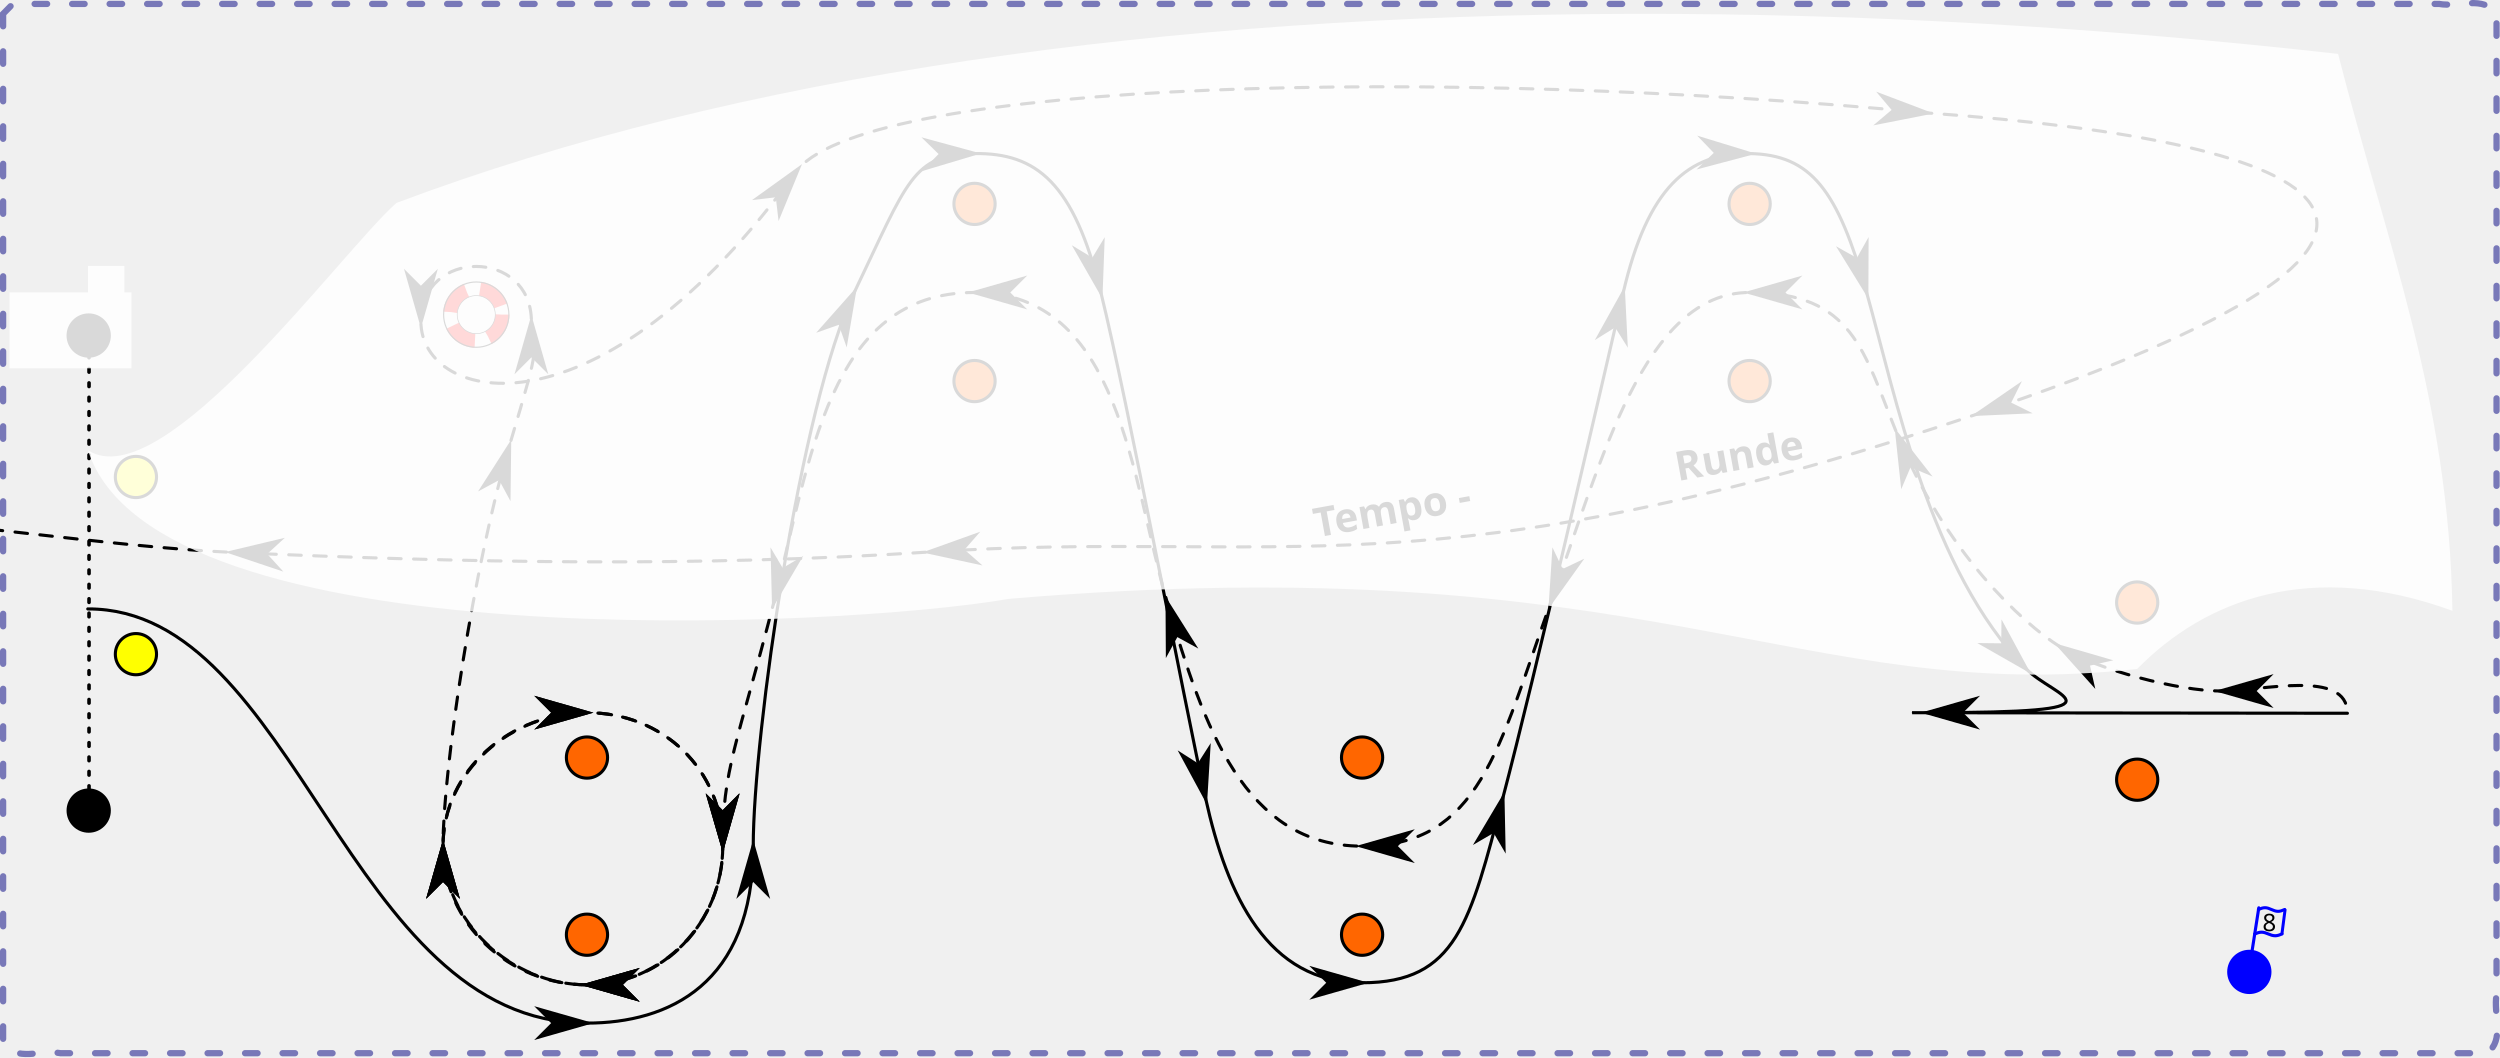
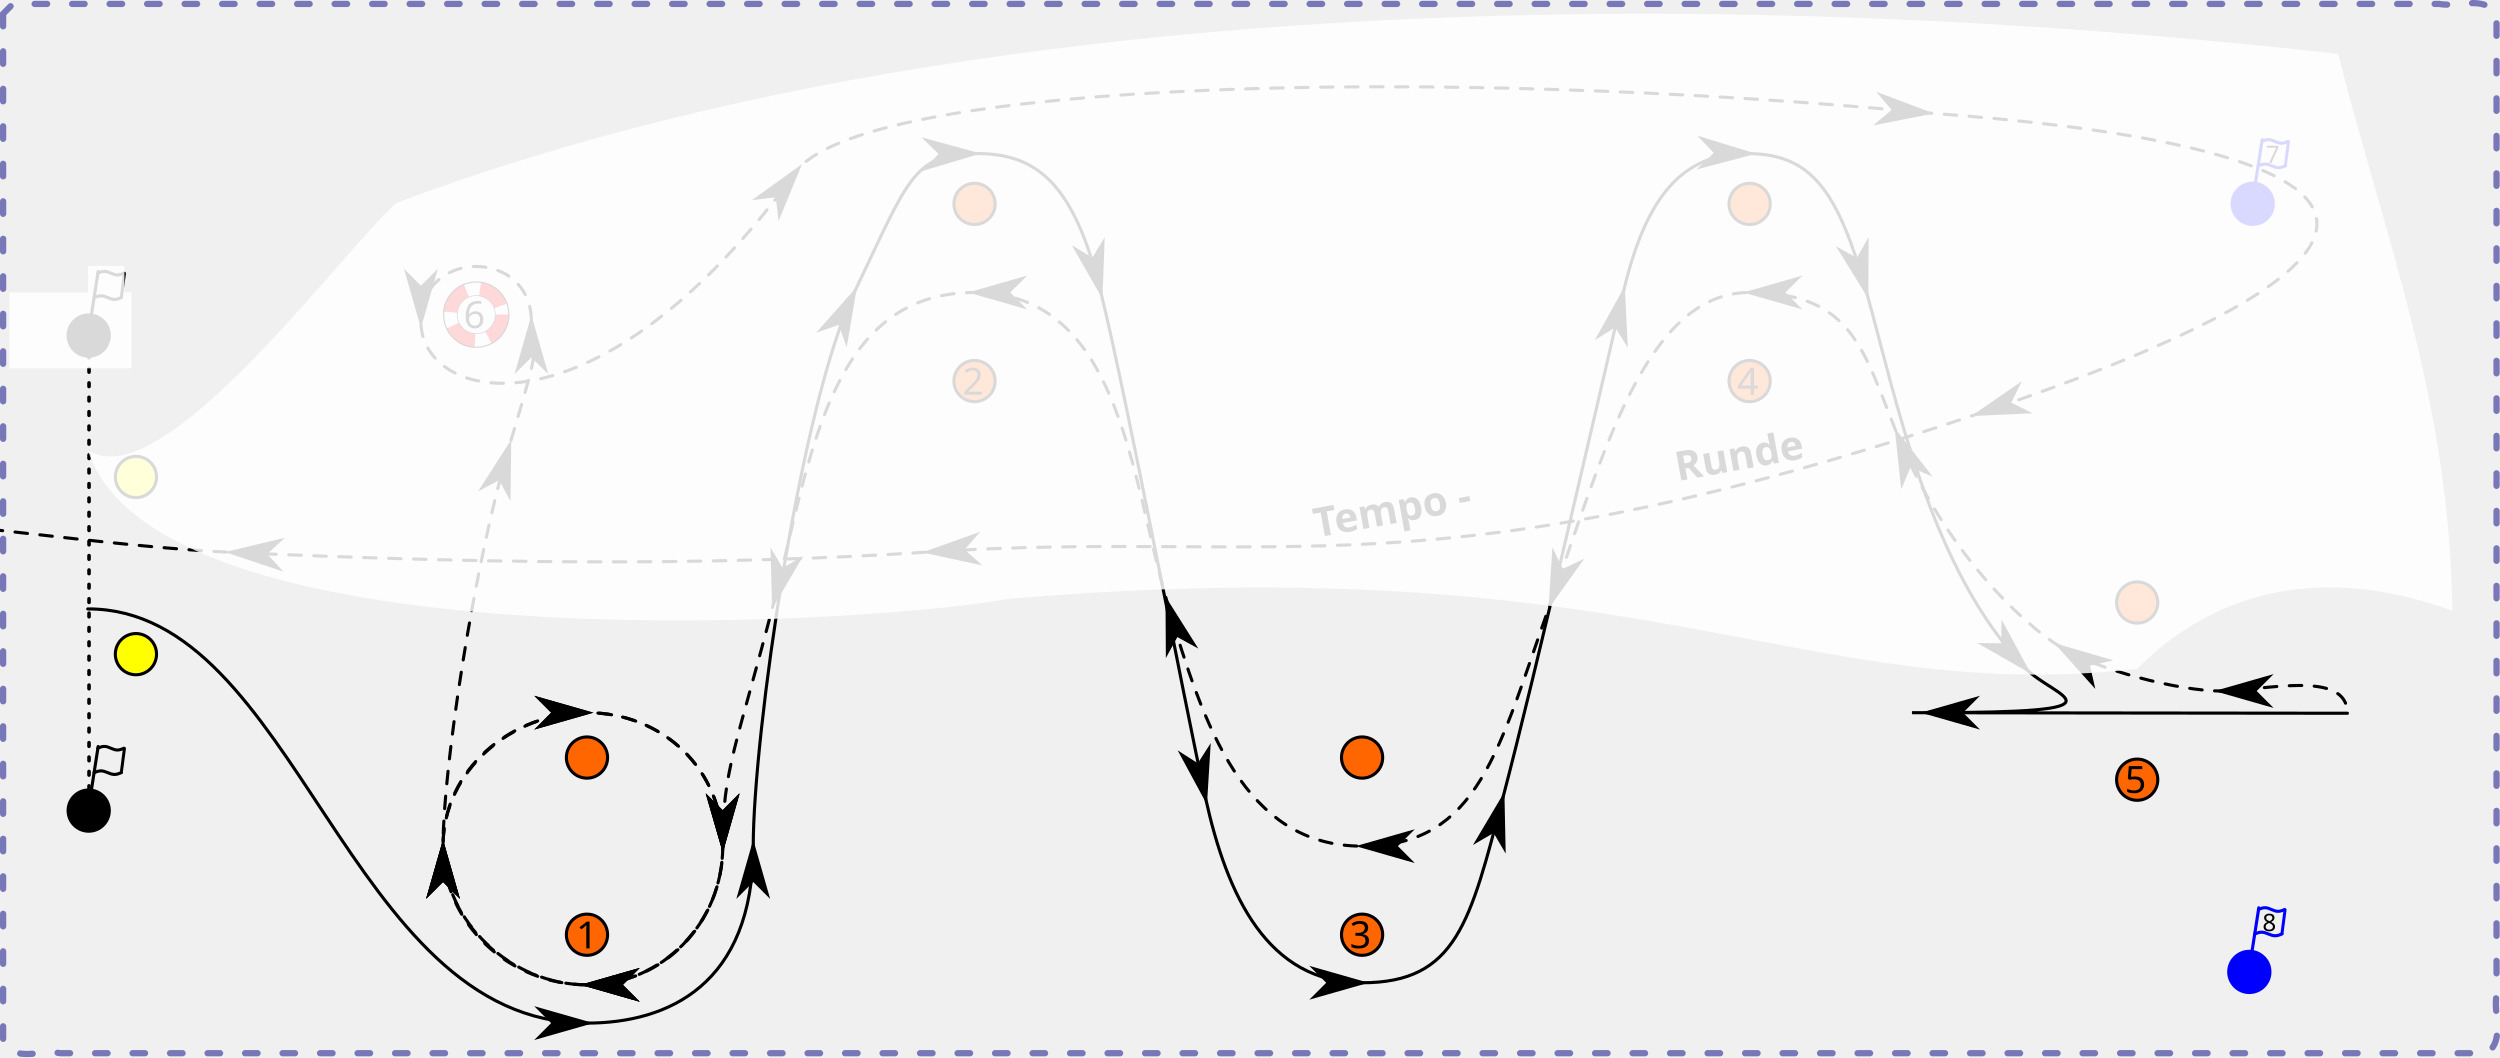
<svg xmlns="http://www.w3.org/2000/svg" version="1.0" id="svg3641" height="360.829" width="853.326" style="enable-background:new" xml:space="preserve">
  <defs id="arrows">
    <marker id="RazorWire" refX="0" refY="0" orient="auto" style="overflow:visible">
      <path id="path5527" style="fill:#34ff00;fill-opacity:1;fill-rule:evenodd;stroke:#34ff00;stroke-width:0.085pt;stroke-opacity:1" d="M 0.019,-0.632 V 0.595 L -6.621,2.568 H 9.113 L 2.979,0.595 V -0.632 L 9.166,-2.472 H -6.594 Z" />
    </marker>
    <marker orient="auto" refY="0" refX="0" id="Scissors" style="overflow:visible">
      <path id="schere" d="M 9.696,-3.847 C 8.661,-5.095 6.794,-5.052 5.4,-4.515 l -8.76,3.283 c -2.548,-1.394 -5.065,-0.995 -5.065,-1.673 0,-0.53 0.487,-0.414 0.414,-1.795 -0.07,-1.326 -1.454,-2.307 -2.763,-2.22 -1.309,-0.008 -2.666,0.995 -2.678,2.379 -0.098,1.393 1.074,2.688 2.461,2.779 1.624,0.242 4.499,-0.742 5.848,1.676 C -6.148,1.766 -7.931,1.771 -9.543,1.679 -10.882,1.602 -12.489,1.985 -13.128,3.301 c -0.617,1.261 -0.012,3.056 1.405,3.442 1.43,0.525 3.393,-0.138 3.733,-1.782 0.262,-1.267 -0.635,-1.862 -0.291,-2.322 0.26,-0.347 1.91,-0.146 4.85,-1.466 L 6.055,4.515 C 7.253,4.85 8.718,4.839 9.78,3.66 L -0.055,-0.057 Z M -9.832,-5.874 c 1.381,0.771 1.268,2.862 -0.167,3.268 -1.298,0.452 -2.956,-0.81 -2.542,-2.216 0.242,-1.154 1.764,-1.579 2.709,-1.052 z m 0.06,8.552 c 1.441,0.532 1.196,2.97 -0.269,3.298 -0.972,0.337 -2.361,-0.148 -2.459,-1.293 -0.189,-1.392 1.446,-2.65 2.728,-2.005 z" style="fill:#34ff00;fill-opacity:1;stroke:#34ff00;stroke-width:1.067;stroke-opacity:1" />
    </marker>
    <marker orient="auto" refY="0" refX="0" id="Legs" style="overflow:visible">
      <g id="g5494" transform="scale(-0.7)" style="fill:#34ff00;fill-opacity:1;stroke:#34ff00;stroke-opacity:1">
        <g id="g5496" transform="matrix(0,-1,-1,0,22.0892,22.73484)" style="fill:#34ff00;fill-opacity:1;stroke:#34ff00;stroke-opacity:1">
          <path id="path5498" d="m 22.636,22.054 c -7.371,5.036 -2.618,7.047 -6.23,14.339" style="fill:#34ff00;fill-opacity:1;fill-rule:evenodd;stroke:#34ff00;stroke-width:1.067pt;stroke-opacity:1" />
          <path id="path5500" d="m 22.825,21.918 c -1.451,8.904 3.772,9.355 4.805,14.747" style="fill:#34ff00;fill-opacity:1;fill-rule:evenodd;stroke:#34ff00;stroke-width:1.067pt;stroke-opacity:1" />
        </g>
        <path id="path5502" d="m -15.029,-7.181 -0.984,4.313 4.227,-1.305 z" style="fill:#34ff00;fill-opacity:1;fill-rule:evenodd;stroke:#34ff00;stroke-width:1.067pt;stroke-opacity:1" />
        <path id="path5504" d="m -16.23,4.861 1.999,3.946 2.418,-3.704 z" style="fill:#34ff00;fill-opacity:1;fill-rule:evenodd;stroke:#34ff00;stroke-width:1.067pt;stroke-opacity:1" />
      </g>
    </marker>
    <linearGradient id="linearGradient5477">
      <stop style="stop-color:#57e307;stop-opacity:1;" offset="0" id="stop5479" />
    </linearGradient>
    <marker style="overflow:visible" id="Arrow1Lend" refX="0" refY="0" orient="auto">
      <path style="fill-rule:evenodd;stroke:#000000;stroke-width:0.853pt;marker-start:none" d="M -10.667,0 -14.933,4.267 0,0 -14.933,-4.267 Z" id="path3104" />
    </marker>
    <marker style="overflow:visible" id="Arrow1Lstart" refX="0" refY="0" orient="auto">
      <path style="fill-rule:evenodd;stroke:#000000;stroke-width:0.853pt;marker-start:none" d="M 10.667,0 14.933,-4.267 0,0 14.933,4.267 Z" id="path3282" />
    </marker>
    <marker style="overflow:visible" id="Arrow1Lstart-7" refX="0" refY="0" orient="auto">
      <path style="fill-rule:evenodd;stroke:#000000;stroke-width:0.853pt;marker-start:none" d="M 10.667,0 14.933,-4.267 0,0 14.933,4.267 Z" id="path3282-4" />
    </marker>
    <marker style="overflow:visible" id="Arrow1Lend-6" refX="0" refY="0" orient="auto">
      <path style="fill-rule:evenodd;stroke:#000000;stroke-width:0.853pt;marker-start:none" d="M -10.667,0 -14.933,4.267 0,0 -14.933,-4.267 Z" id="path3104-0" />
    </marker>
  </defs>
  <g transform="translate(-215.4445,-435.3955)" style="display:inline" id="Parcours">
    <defs id="defs2076" />
    <g id="g1" />
    <g id="layer6" style="display:inline">
      <g transform="translate(18.94796,85.04597)" id="Zeitnahme" style="display:inline">
        <g id="g13156" transform="translate(-177.6378,-94.48819)">
          <path style="fill:#000000;fill-opacity:1;stroke:#000000;stroke-width:1.762" d="m 411.087,559.37 c 0,-3.685 -2.986,-6.678 -6.678,-6.678 -3.683,0 -6.678,2.987 -6.678,6.678 0,3.685 2.987,6.678 6.678,6.678 3.685,0 6.678,-2.987 6.678,-6.678 z" id="path13158" />
        </g>
        <g id="g13172" transform="translate(-177.6378,67.66194)">
          <path style="fill:#000000;fill-opacity:1;stroke:#000000;stroke-width:1.762" d="m 411.087,559.37 c 0,-3.685 -2.986,-6.678 -6.678,-6.678 -3.683,0 -6.678,2.987 -6.678,6.678 0,3.685 2.987,6.678 6.678,6.678 3.685,0 6.678,-2.987 6.678,-6.678 z" id="path13174" />
        </g>
        <path style="fill:none;stroke:#000000;stroke-width:1.228;stroke-linecap:round;stroke-linejoin:miter;stroke-miterlimit:4;stroke-dasharray:1.228, 3.684;stroke-dashoffset:0;stroke-opacity:1" d="m 226.886,466.315 c 0,23.379 0,46.759 0,70.138 0,19.991 0,67.885 0,87.271" id="path14169" />
      </g>
      <g transform="translate(113.4362,157.2769)" id="Tor1" style="display:inline;fill:#ff6600">
        <path style="fill:#ff6600;stroke:#000000;stroke-width:1.056" d="m 309.393,536.693 c 0,-3.883 -3.149,-7.032 -7.031,-7.032 -3.881,0 -7.031,3.148 -7.031,7.032 0,3.883 3.15,7.031 7.031,7.031 3.882,0 7.031,-3.147 7.031,-7.031 z" id="Tor1_innen" />
        <path style="fill:#ff6600;stroke:#000000;stroke-width:1.056" d="m 309.393,597.166 c 0,-3.883 -3.149,-7.032 -7.031,-7.032 -3.881,0 -7.031,3.148 -7.031,7.032 0,3.883 3.15,7.031 7.031,7.031 3.882,0 7.031,-3.147 7.031,-7.031 z" id="Tor1_aussen" />
      </g>
      <g transform="translate(226.8221,-31.69941)" id="Tor2" style="display:inline;fill:#ff6600">
        <path style="fill:#ff6600;stroke:#000000;stroke-width:1.056" d="m 328.291,536.693 c 0,-3.883 -3.149,-7.032 -7.031,-7.032 -3.881,0 -7.031,3.148 -7.031,7.032 0,3.883 3.15,7.031 7.031,7.031 3.882,0 7.031,-3.147 7.031,-7.031 z" id="Tor2_aussen" />
        <path style="fill:#ff6600;stroke:#000000;stroke-width:1.056" d="m 328.291,597.166 c 0,-3.883 -3.149,-7.032 -7.031,-7.032 -3.881,0 -7.031,3.148 -7.031,7.032 0,3.883 3.15,7.031 7.031,7.031 3.882,0 7.031,-3.147 7.031,-7.031 z" id="Tor2_innen" />
      </g>
      <g transform="translate(340.2078,157.2769)" id="Tor3" style="display:inline;fill:#ff6600">
        <path style="fill:#ff6600;stroke:#000000;stroke-width:1.056" d="m 347.189,536.693 c 0,-3.883 -3.149,-7.032 -7.031,-7.032 -3.881,0 -7.031,3.148 -7.031,7.032 0,3.883 3.15,7.031 7.031,7.031 3.882,0 7.031,-3.147 7.031,-7.031 z" id="Tor3_innen" />
        <path style="fill:#ff6600;stroke:#000000;stroke-width:1.056" d="m 347.189,597.166 c 0,-3.883 -3.149,-7.032 -7.031,-7.032 -3.881,0 -7.031,3.148 -7.031,7.032 0,3.883 3.15,7.031 7.031,7.031 3.882,0 7.031,-3.147 7.031,-7.031 z" id="Tor3_aussen" />
      </g>
      <g transform="translate(453.5935,-31.69941)" id="Tor4" style="display:inline;fill:#ff6600">
        <path style="fill:#ff6600;stroke:#000000;stroke-width:1.056" d="m 366.086,536.693 c 0,-3.883 -3.149,-7.032 -7.031,-7.032 -3.881,0 -7.031,3.148 -7.031,7.032 0,3.883 3.15,7.031 7.031,7.031 3.882,0 7.031,-3.147 7.031,-7.031 z" id="Tor4_aussen" />
        <path style="fill:#ff6600;stroke:#000000;stroke-width:1.056" d="m 366.086,597.166 c 0,-3.883 -3.149,-7.032 -7.031,-7.032 -3.881,0 -7.031,3.148 -7.031,7.032 0,3.883 3.15,7.031 7.031,7.031 3.882,0 7.031,-3.147 7.031,-7.031 z" id="Tor4_innen" />
      </g>
      <g transform="translate(566.9793,104.3635)" id="Tor5" style="display:inline;fill:#ff6600">
        <path style="fill:#ff6600;stroke:#000000;stroke-width:1.056" d="m 384.984,536.693 c 0,-3.883 -3.149,-7.032 -7.031,-7.032 -3.881,0 -7.031,3.148 -7.031,7.032 0,3.883 3.15,7.031 7.031,7.031 3.882,0 7.031,-3.147 7.031,-7.031 z" id="Tor5_oben" />
        <path style="fill:#ff6600;stroke:#000000;stroke-width:1.056" d="m 384.984,597.166 c 0,-3.883 -3.149,-7.032 -7.031,-7.032 -3.881,0 -7.031,3.148 -7.031,7.032 0,3.883 3.15,7.031 7.031,7.031 3.882,0 7.031,-3.147 7.031,-7.031 z" id="Tor5_unten" />
      </g>
      <g transform="translate(18.94796,138.3793)" id="Schikane" style="display:inline">
        <g style="fill:none" id="Ring">
          <ellipse id="path8826" style="fill:none;stroke:#ff0000;stroke-width:4.821;stroke-linecap:butt;stroke-linejoin:round;stroke-miterlimit:4;stroke-dasharray:9.643, 4.821;stroke-dashoffset:0;stroke-opacity:1" cx="359.055" cy="404.409" rx="8.928" ry="8.928" />
          <ellipse style="display:inline;fill:none;stroke:#000000;stroke-width:0.229;stroke-linecap:round;stroke-linejoin:round;stroke-miterlimit:4;stroke-dasharray:none;stroke-dashoffset:0;stroke-opacity:1" id="path3620" cx="359.055" cy="404.409" rx="6.5" ry="6.5" />
          <ellipse style="display:inline;fill:none;stroke:#000000;stroke-width:0.393;stroke-linecap:round;stroke-linejoin:round;stroke-miterlimit:4;stroke-dasharray:none;stroke-dashoffset:0;stroke-opacity:1" id="path2733" cx="359.055" cy="404.409" rx="11.142" ry="11.142" />
        </g>
      </g>
      <g transform="translate(-40.52031,61.51377)" id="Start+Ziel" style="display:inline">
        <path style="fill:#ffff00;stroke:#000000;stroke-width:1.056" d="m 309.393,536.693 c 0,-3.883 -3.149,-7.032 -7.031,-7.032 -3.881,0 -7.031,3.148 -7.031,7.032 0,3.883 3.15,7.031 7.031,7.031 3.882,0 7.031,-3.147 7.031,-7.031 z" id="Tor1_innen-7" />
        <path style="fill:#ffff00;stroke:#000000;stroke-width:1.056" d="m 309.393,597.166 c 0,-3.883 -3.149,-7.032 -7.031,-7.032 -3.881,0 -7.031,3.148 -7.031,7.032 0,3.883 3.15,7.031 7.031,7.031 3.882,0 7.031,-3.147 7.031,-7.031 z" id="Tor1_aussen-3" />
      </g>
    </g>
  </g>
+   <g transform="translate(-215.4445,-435.3955)" style="display:inline" id="ParcoursLabel">
+     <defs id="defs2832" />
+     <g id="g3113" style="display:inline">
+       <text xml:space="preserve" style="font-style:normal;font-weight:normal;font-size:12.8px;line-height:0%;font-family:'Arial Black';display:inline;fill:#000000;fill-opacity:1;stroke:none;stroke-width:1.067" x="373.691" y="547.37" id="text3034">
+         <tspan id="tspan3032" x="373.691" y="547.37" style="font-size:12.8px;line-height:1.25;stroke-width:1.067">6</tspan>
+       </text>
+       <text xml:space="preserve" style="font-style:normal;font-weight:normal;font-size:12.8px;line-height:0%;font-family:'Arial Black';display:inline;fill:#000000;fill-opacity:1;stroke:none;stroke-width:1.067" x="412.13" y="759.102" id="text3038">
+         <tspan id="tspan3036" x="412.13" y="759.102" style="font-size:12.8px;line-height:1.25;stroke-width:1.067">1</tspan>
+       </text>
+       <text xml:space="preserve" style="font-style:normal;font-weight:normal;font-size:12.8px;line-height:0%;font-family:'Arial Black';display:inline;fill:#000000;fill-opacity:1;stroke:none;stroke-width:1.067" x="808.383" y="570.125" id="text3042">
+         <tspan id="tspan3040" x="808.383" y="570.125" style="font-size:12.8px;line-height:1.25;stroke-width:1.067">4</tspan>
+       </text>
+       <text xml:space="preserve" style="font-style:normal;font-weight:normal;font-size:12.8px;line-height:0%;font-family:'Arial Black';display:inline;fill:#000000;fill-opacity:1;stroke:none;stroke-width:1.067" x="940.704" y="706.032" id="text3046">
+         <tspan id="tspan3044" x="940.704" y="706.032" style="font-size:12.8px;line-height:1.25;stroke-width:1.067">5</tspan>
+       </text>
+       <text xml:space="preserve" style="font-style:normal;font-weight:normal;font-size:12.8px;line-height:0%;font-family:'Arial Black';display:inline;fill:#000000;fill-opacity:1;stroke:none;stroke-width:1.067" x="676.131" y="759.024" id="text3050">
+         <tspan id="tspan3048" x="676.131" y="759.024" style="font-size:12.8px;line-height:1.25;stroke-width:1.067">3</tspan>
+       </text>
+       <g transform="translate(579.9631,-35.51099)" id="g3068" style="display:inline">
+         <path id="path3052" d="m 411.087,540.472 c 0,-3.685 -2.986,-6.678 -6.678,-6.678 -3.683,0 -6.678,2.987 -6.678,6.678 0,3.685 2.987,6.678 6.678,6.678 3.685,0 6.678,-2.987 6.678,-6.678 z" style="fill:#0000ff;fill-opacity:1;stroke:#0000ff;stroke-width:1.762" />
+         <g style="stroke:#0000ff" id="g3062">
+           <path id="path3054" d="m 407.511,519.18 c 0.372,-0.161 0.745,-0.325 1.117,-0.438 0.372,-0.114 0.744,-0.181 1.117,-0.181 0.372,0 0.744,0.063 1.117,0.181 0.372,0.113 0.744,0.273 1.116,0.438 0.369,0.16 0.745,0.321 1.117,0.434 0.369,0.114 0.745,0.181 1.117,0.181 0.368,0 0.745,-0.064 1.117,-0.181 0.368,-0.113 0.744,-0.274 1.117,-0.434" style="fill:none;stroke:#0000ff;stroke-width:1.052;stroke-linecap:round;stroke-linejoin:round" />
+           <path id="path3056" d="m 407.643,518.601 -2.7,17.3 v 0.258 0" style="fill:none;stroke:#0000ff;stroke-width:1.067;stroke-linecap:round;stroke-linejoin:round" />
+           <path id="path3058" d="m 406.246,527.522 c 0.384,-0.158 0.775,-0.317 1.163,-0.429 0.383,-0.113 0.775,-0.179 1.163,-0.179 0.383,0 0.774,0.062 1.163,0.179 0.387,0.112 0.774,0.271 1.163,0.429 0.387,0.159 0.774,0.317 1.162,0.433 0.388,0.109 0.775,0.175 1.163,0.175 0.388,0 0.775,-0.062 1.163,-0.175 0.387,-0.112 0.775,-0.271 1.163,-0.433" style="fill:none;stroke:#0000ff;stroke-width:1.067;stroke-linecap:round;stroke-linejoin:round" />
+           <path id="path3060" d="m 416.604,519.31 -1.039,7.969 v 0.12 0" style="fill:none;stroke:#0000ff;stroke-width:1.024;stroke-linecap:round" />
+         </g>
+         <text xml:space="preserve" style="font-style:normal;font-weight:normal;font-size:12.8px;line-height:0%;font-family:'Arial Black';fill:#000000;fill-opacity:1;stroke:none;stroke-width:1.067" x="408.873" y="526.543" id="text3066">
+           <tspan id="tspan3064" x="408.873" y="526.543" style="font-size:8.242px;line-height:1.25;stroke-width:1.067">7</tspan>
+         </text>
+       </g>
+       <text xml:space="preserve" style="font-style:normal;font-weight:normal;font-size:12.8px;line-height:0%;font-family:'Arial Black';display:inline;fill:#000000;fill-opacity:1;stroke:none;stroke-width:1.067" x="543.926" y="570.125" id="text3090">
+         <tspan id="tspan3088" x="543.926" y="570.125" style="font-size:12.8px;line-height:1.25;stroke-width:1.067">2</tspan>
+       </text>
+       <g id="g3100">
+         <path id="path3092" d="m 248.821,528.636 c 0.372,-0.161 0.745,-0.325 1.117,-0.438 0.372,-0.114 0.744,-0.181 1.117,-0.181 0.372,0 0.744,0.063 1.117,0.181 0.372,0.113 0.744,0.273 1.116,0.438 0.369,0.16 0.745,0.321 1.117,0.434 0.369,0.114 0.745,0.181 1.117,0.181 0.368,0 0.745,-0.064 1.117,-0.181 0.368,-0.113 0.744,-0.274 1.117,-0.434" style="display:inline;fill:none;stroke:#000000;stroke-width:1.052;stroke-linecap:round;stroke-linejoin:round" />
+         <path id="path3094" d="m 248.953,528.057 -2.7,17.3 v 0.258 0" style="display:inline;fill:none;stroke:#000000;stroke-width:1.067;stroke-linecap:round;stroke-linejoin:round" />
+         <path id="path3096" d="m 247.556,536.977 c 0.384,-0.158 0.775,-0.317 1.163,-0.429 0.383,-0.113 0.775,-0.179 1.163,-0.179 0.383,0 0.774,0.062 1.163,0.179 0.387,0.112 0.774,0.271 1.163,0.429 0.387,0.159 0.774,0.317 1.162,0.433 0.388,0.109 0.775,0.175 1.163,0.175 0.388,0 0.775,-0.062 1.163,-0.175 0.387,-0.112 0.775,-0.271 1.163,-0.433" style="display:inline;fill:none;stroke:#000000;stroke-width:1.067;stroke-linecap:round;stroke-linejoin:round" />
+         <path id="path3098" d="m 257.914,528.766 -1.039,7.969 v 0.12 0" style="display:inline;fill:none;stroke:#000000;stroke-width:1.024;stroke-linecap:round" />
+       </g>
+       <g id="g3111">
+         <path id="path3102" d="m 248.821,690.786 c 0.372,-0.161 0.745,-0.325 1.117,-0.438 0.372,-0.114 0.744,-0.181 1.117,-0.181 0.372,0 0.744,0.063 1.117,0.181 0.372,0.113 0.744,0.273 1.116,0.438 0.369,0.16 0.745,0.321 1.117,0.434 0.369,0.114 0.745,0.181 1.117,0.181 0.368,0 0.745,-0.064 1.117,-0.181 0.368,-0.113 0.744,-0.274 1.117,-0.434" style="display:inline;fill:none;stroke:#000000;stroke-width:1.052;stroke-linecap:round;stroke-linejoin:round" />
+         <path id="path3105" d="m 248.953,690.207 -2.7,17.3 v 0.258 0" style="display:inline;fill:none;stroke:#000000;stroke-width:1.067;stroke-linecap:round;stroke-linejoin:round" />
+         <path id="path3107" d="m 247.556,699.127 c 0.384,-0.158 0.775,-0.317 1.163,-0.429 0.383,-0.113 0.775,-0.179 1.163,-0.179 0.383,0 0.774,0.062 1.163,0.179 0.387,0.112 0.774,0.271 1.163,0.429 0.387,0.159 0.774,0.317 1.162,0.433 0.388,0.109 0.775,0.175 1.163,0.175 0.388,0 0.775,-0.062 1.163,-0.175 0.387,-0.112 0.775,-0.271 1.163,-0.433" style="display:inline;fill:none;stroke:#000000;stroke-width:1.067;stroke-linecap:round;stroke-linejoin:round" />
+         <path id="path3109" d="m 257.914,690.916 -1.039,7.969 v 0.12 0" style="display:inline;fill:none;stroke:#000000;stroke-width:1.024;stroke-linecap:round" />
+       </g>
+     </g>
+   </g>
  <g transform="translate(363.3543,-208.7303)" id="SpeedbojeKlasse7" style="display:inline;enable-background:new">
    <path id="path2174" d="m 411.087,540.472 c 0,-3.685 -2.986,-6.678 -6.678,-6.678 -3.683,0 -6.678,2.987 -6.678,6.678 0,3.685 2.987,6.678 6.678,6.678 3.685,0 6.678,-2.987 6.678,-6.678 z" style="fill:#0000ff;fill-opacity:1;stroke:#0000ff;stroke-width:1.762" />
    <g style="fill:none;stroke:#0000ff" id="g2184">
      <path id="path2176" d="m 407.511,519.18 c 0.372,-0.161 0.745,-0.325 1.117,-0.438 0.372,-0.114 0.744,-0.181 1.117,-0.181 0.372,0 0.744,0.063 1.117,0.181 0.372,0.113 0.744,0.273 1.116,0.438 0.369,0.16 0.745,0.321 1.117,0.434 0.369,0.114 0.745,0.181 1.117,0.181 0.368,0 0.745,-0.064 1.117,-0.181 0.368,-0.113 0.744,-0.274 1.117,-0.434" style="fill:none;stroke:#0000ff;stroke-width:1.052;stroke-linecap:round;stroke-linejoin:round" />
      <path id="path2178" d="m 407.643,518.601 -2.7,17.3 v 0.258 0" style="fill:none;stroke:#0000ff;stroke-width:1.067;stroke-linecap:round;stroke-linejoin:round" />
      <path id="path2180" d="m 406.246,527.522 c 0.384,-0.158 0.775,-0.317 1.163,-0.429 0.383,-0.113 0.775,-0.179 1.163,-0.179 0.383,0 0.774,0.062 1.163,0.179 0.387,0.112 0.774,0.271 1.163,0.429 0.387,0.159 0.774,0.317 1.162,0.433 0.388,0.109 0.775,0.175 1.163,0.175 0.388,0 0.775,-0.062 1.163,-0.175 0.387,-0.112 0.775,-0.271 1.163,-0.433" style="fill:none;stroke:#0000ff;stroke-width:1.067;stroke-linecap:round;stroke-linejoin:round" />
      <path id="path2182" d="m 416.604,519.31 -1.039,7.969 v 0.12 0" style="fill:none;stroke:#0000ff;stroke-width:1.024;stroke-linecap:round" />
    </g>
    <text xml:space="preserve" style="font-style:normal;font-weight:normal;font-size:12.8px;line-height:0%;font-family:'Arial Black';fill:#000000;fill-opacity:1;stroke:none;stroke-width:1.067" x="408.873" y="526.543" id="text2188">
      <tspan id="tspan2186" x="408.873" y="526.543" style="font-size:8.242px;line-height:1.25;stroke-width:1.067">8</tspan>
    </text>
  </g>
  <g transform="translate(-215.4445,-435.3955)" style="display:inline" id="Klasse6_Moewe">
    <path id="path2697" d="m 169.627,612.629 c 24.841,0 83.074,9.422 124.803,11.298 79.262,3.563 158.855,5.099 238.026,-0.105 C 652.522,615.928 703.385,639.565 890.346,576.723 1077.306,513.881 1013.301,484.071 873.288,473.942 707.711,458.065 514.151,462.701 487.826,493.147 c -68.294,94.744 -128.713,79.877 -128.713,52.004 0,-25.079 37.712,-25.079 37.712,0 0,15.274 4.503,2.236 -7.509,42.396 -12.012,40.159 -22.661,110.333 -22.663,136.631 -0.002,25.87 23.429,47.369 49.146,47.369 25.717,0 46.349,-21 46.349,-47.333 0,-26.333 -20.632,-45.56 -46.349,-45.56 -25.717,0 -49.143,19.227 -49.143,45.525 0,26.298 23.427,47.369 49.143,47.369 25.717,0 46.511,-21.463 46.349,-47.369 -0.162,-25.905 4.927,-34.694 17.386,-83.061 12.459,-48.205 18.565,-105.888 68.518,-105.888 49.951,0 53.474,63.607 65.829,105.888 12.355,42.281 26.346,83.093 66.486,83.093 40.14,0 46.62,-33.374 64.356,-83.093 17.568,-49.246 32.096,-105.888 67.927,-105.888 35.298,0 38.862,19.997 50.33,48.31 16.312,40.274 42.763,64.531 55.497,72.541 12.734,8.01 40.856,15.184 55.013,15.184 13.99,0 43.19,-7.596 43.19,7.587" style="display:inline;fill:none;stroke:#000000;stroke-width:1.066;stroke-linecap:round;stroke-linejoin:round;stroke-miterlimit:4;stroke-dasharray:4.263, 4.263;stroke-dashoffset:0;stroke-opacity:1;marker-start:none;marker-mid:url(#Arrow1Lstart);marker-end:none" />
    <path id="path2699" d="m 1016.681,678.851 c 0,0 -181.32,-0.198 -143.404,-0.198 71.653,0 43.372,-5.128 33.803,-14.92 -33.088,-33.861 -44.668,-93.599 -54.502,-128.504 -9.872,-35.04 -18.918,-47.015 -39.929,-47.416 -21.01,-0.401 -34.872,11.88 -43.129,47.416 -8.23,35.422 -29.987,130.291 -41.14,172.64 -11.118,42.214 -15.723,62.976 -48.015,62.976 -32.292,0 -46.073,-29.711 -53.419,-62.976 -7.37,-33.373 -26.464,-134.966 -35.736,-172.64 -9.241,-37.547 -22.025,-47.682 -43.159,-47.416 -21.135,0.266 -22.674,9.119 -41.026,47.416 -18.352,38.297 -34.478,151.155 -34.478,188.984 0,47.333 -29.123,60.4 -56.749,60.4 -82.092,0 -98.945,-141.544 -170.394,-141.372" style="display:inline;fill:none;stroke:#000000;stroke-width:1.067;stroke-linecap:round;stroke-linejoin:round;stroke-miterlimit:4;stroke-dashoffset:0;stroke-opacity:1;marker-start:none;marker-mid:url(#Arrow1Lstart);marker-end:none" />
    <path id="path2701" d="m 462.148,724.213 c 0,-26.333 -20.632,-45.56 -46.349,-45.56 -25.717,0 -49.143,19.827 -49.143,45.56 0,26.47 22.661,47.333 49.143,47.333 26.47,0 46.349,-21.463 46.349,-47.333 z" style="display:inline;fill:none;stroke:#000000;stroke-width:1.067;stroke-linecap:round;stroke-linejoin:round;stroke-miterlimit:4;stroke-dasharray:4.267, 4.267;stroke-dashoffset:3.8;stroke-opacity:1;marker-start:none;marker-mid:url(#Arrow1Lstart);marker-end:none" />
    <text id="text2703" y="876.114" x="243.389" style="font-style:normal;font-weight:normal;font-size:12.8px;line-height:0%;font-family:Verdana;display:inline;fill:#000000;fill-opacity:1;stroke:none;stroke-width:1.067" xml:space="preserve">
      <tspan id="tspan2705" y="876.114" x="243.389" style="font-size:19.2px;line-height:1.25;stroke-width:1.067">Ablegen - Startlinie - in den Parcours, d.h. außen um die Tore 1 - 2 - 3 - 4 -</tspan>
      <tspan id="tspan2707" y="900.114" x="243.389" style="font-size:19.2px;line-height:1.25;stroke-width:1.067">rückwärts durch das Tor 5 - vorwärts wieder in den Parcours, d.h. durch die Tore</tspan>
      <tspan id="tspan2709" y="924.114" x="243.389" style="font-size:19.2px;line-height:1.25;stroke-width:1.067">4 - 3 - 2 - schnelle Umkreisung des Tores 1 (das Tor 1 bleibt an der Steuerbordseite!) -</tspan>
      <tspan id="tspan2711" y="948.114" x="243.389" style="font-size:19.2px;line-height:1.25;stroke-width:1.067">Schikane an der Tonne 6 - Temporunde: <tspan id="tspan2713" style="font-weight:bold;font-size:19.2px;stroke-width:1.067">außen</tspan> an den Toren 2 und 4, um die</tspan>
      <tspan id="tspan2715" y="972.114" x="243.389" style="font-size:19.2px;line-height:1.25;stroke-width:1.067">Tonne 7, <tspan id="tspan2717" style="font-weight:bold;font-size:19.2px;stroke-width:1.067">innen</tspan> an den Toren 4 und 2 vorbei - Ziellinie - anlegen.</tspan>
    </text>
    <g transform="rotate(-10.3114,1603.403,1093.612)" id="g2719">
      <text xml:space="preserve" style="font-style:normal;font-weight:bold;font-size:12.8px;line-height:0%;font-family:Verdana;fill:#000000;fill-opacity:1;stroke:none;stroke-width:1.067" x="764.899" y="458.537" id="text2721">
        <tspan id="tspan2723" x="764.899" y="458.537" style="font-size:13.867px;line-height:1.25;stroke-width:1.067">Tempo -</tspan>
      </text>
      <text xml:space="preserve" style="font-style:normal;font-weight:bold;font-size:12.8px;line-height:0%;font-family:Verdana;fill:#000000;fill-opacity:1;stroke:none;stroke-width:1.067" x="889.699" y="461.668" id="text2725">
        <tspan id="tspan2727" x="889.699" y="461.668" style="font-size:13.867px;line-height:1.25;stroke-width:1.067">Runde</tspan>
      </text>
    </g>
    <text id="text3715" y="328.002" x="595.582" style="font-style:normal;font-weight:normal;font-size:12.8px;line-height:0%;font-family:Verdana;text-align:center;text-anchor:middle;display:inline;fill:#000000;fill-opacity:1;stroke:none;stroke-width:1.067" xml:space="preserve">
      <tspan style="font-weight:bold;font-size:38.4px;line-height:1.25;text-align:center;text-anchor:middle;stroke-width:1.067" y="328.002" x="595.582" id="tspan3717">DMYV-Jugend</tspan>
      <tspan id="tspan3719" style="font-weight:bold;font-size:38.4px;line-height:1.25;text-align:center;text-anchor:middle;stroke-width:1.067" y="376.002" x="595.582">Motorboot-Slalom</tspan>
      <tspan style="font-weight:bold;font-size:38.4px;line-height:1.25;text-align:center;text-anchor:middle;stroke-width:1.067" id="tspan3721" y="424.002" x="595.582">Klasse 6</tspan>
    </text>
    <text transform="rotate(-30.00001)" id="text2735" y="483.218" x="-56.18" style="font-style:normal;font-weight:bold;font-size:12.8px;line-height:0%;font-family:Verdana;text-align:center;text-anchor:middle;fill:#000000;fill-opacity:1;stroke:none;stroke-width:1.067" xml:space="preserve">
      <tspan y="483.218" x="-56.18" id="tspan2737" style="font-size:29.867px;line-height:1.25;stroke-width:1.067">Möwe-Parcour</tspan>
    </text>
  </g>
  <g id="Export_Area" style="display:inline;opacity:1" transform="translate(-180.8124,-194.4877)">
    <path style="display:inline;opacity:0.5;fill:none;fill-opacity:1;fill-rule:nonzero;stroke:#000080;stroke-width:2.133;stroke-linecap:round;stroke-linejoin:miter;stroke-miterlimit:4;stroke-dasharray:4.267, 8.533;stroke-dashoffset:0;stroke-opacity:1" d="m 181.879,199.201 c 0,117.134 0,234.268 0,351.402 4.38,6.419 13.104,2.145 19.592,3.374 276.059,0 552.117,0 828.176,0 6.295,-4.466 2.103,-13.361 3.309,-19.977 0,-111.6 0,-223.2 0,-334.8 -4.38,-6.419 -13.104,-2.145 -19.592,-3.374 -276.059,0 -552.117,0 -828.176,0 -1.103,1.125 -2.206,2.25 -3.309,3.374 z" id="rect4816" />
    <g id="g2" />
    <g id="Alcatraz_1" style="display:inline">
      <path style="opacity:0.85;fill:#ffffff;fill-opacity:1;fill-rule:nonzero;stroke:none;stroke-width:2.133;stroke-linecap:round;stroke-linejoin:miter;stroke-miterlimit:4;stroke-dasharray:4.267, 8.533;stroke-dashoffset:0;stroke-opacity:1" d="m 210.852,285.256 v 9.021 H 184.067 V 320.2 h 41.627 v -25.923 h -2.413 v -9.021 z" id="rect6046" />
      <path style="opacity:0.85;fill:#ffffff;fill-opacity:1;fill-rule:nonzero;stroke:none;stroke-width:2.133;stroke-linecap:round;stroke-linejoin:miter;stroke-miterlimit:4;stroke-dasharray:4.267, 8.533;stroke-dashoffset:0;stroke-opacity:1" d="m 738.771,199.21 c -159.416,0.298 -306.614,20.807 -422.671,64.554 -19.054,16.934 -79.809,100.862 -105.248,84.404 22.894,72.088 256.947,60.726 314.34,50.731 218.434,-18.601 269.897,36.652 385.108,23.926 23.319,-23.846 59.433,-37.42 107.596,-19.858 -1.058,-72.374 -22.791,-126.307 -39.023,-190.083 -81.479,-9.144 -162.248,-13.818 -240.102,-13.673 z" id="rect6048" />
    </g>
  </g>
</svg>
